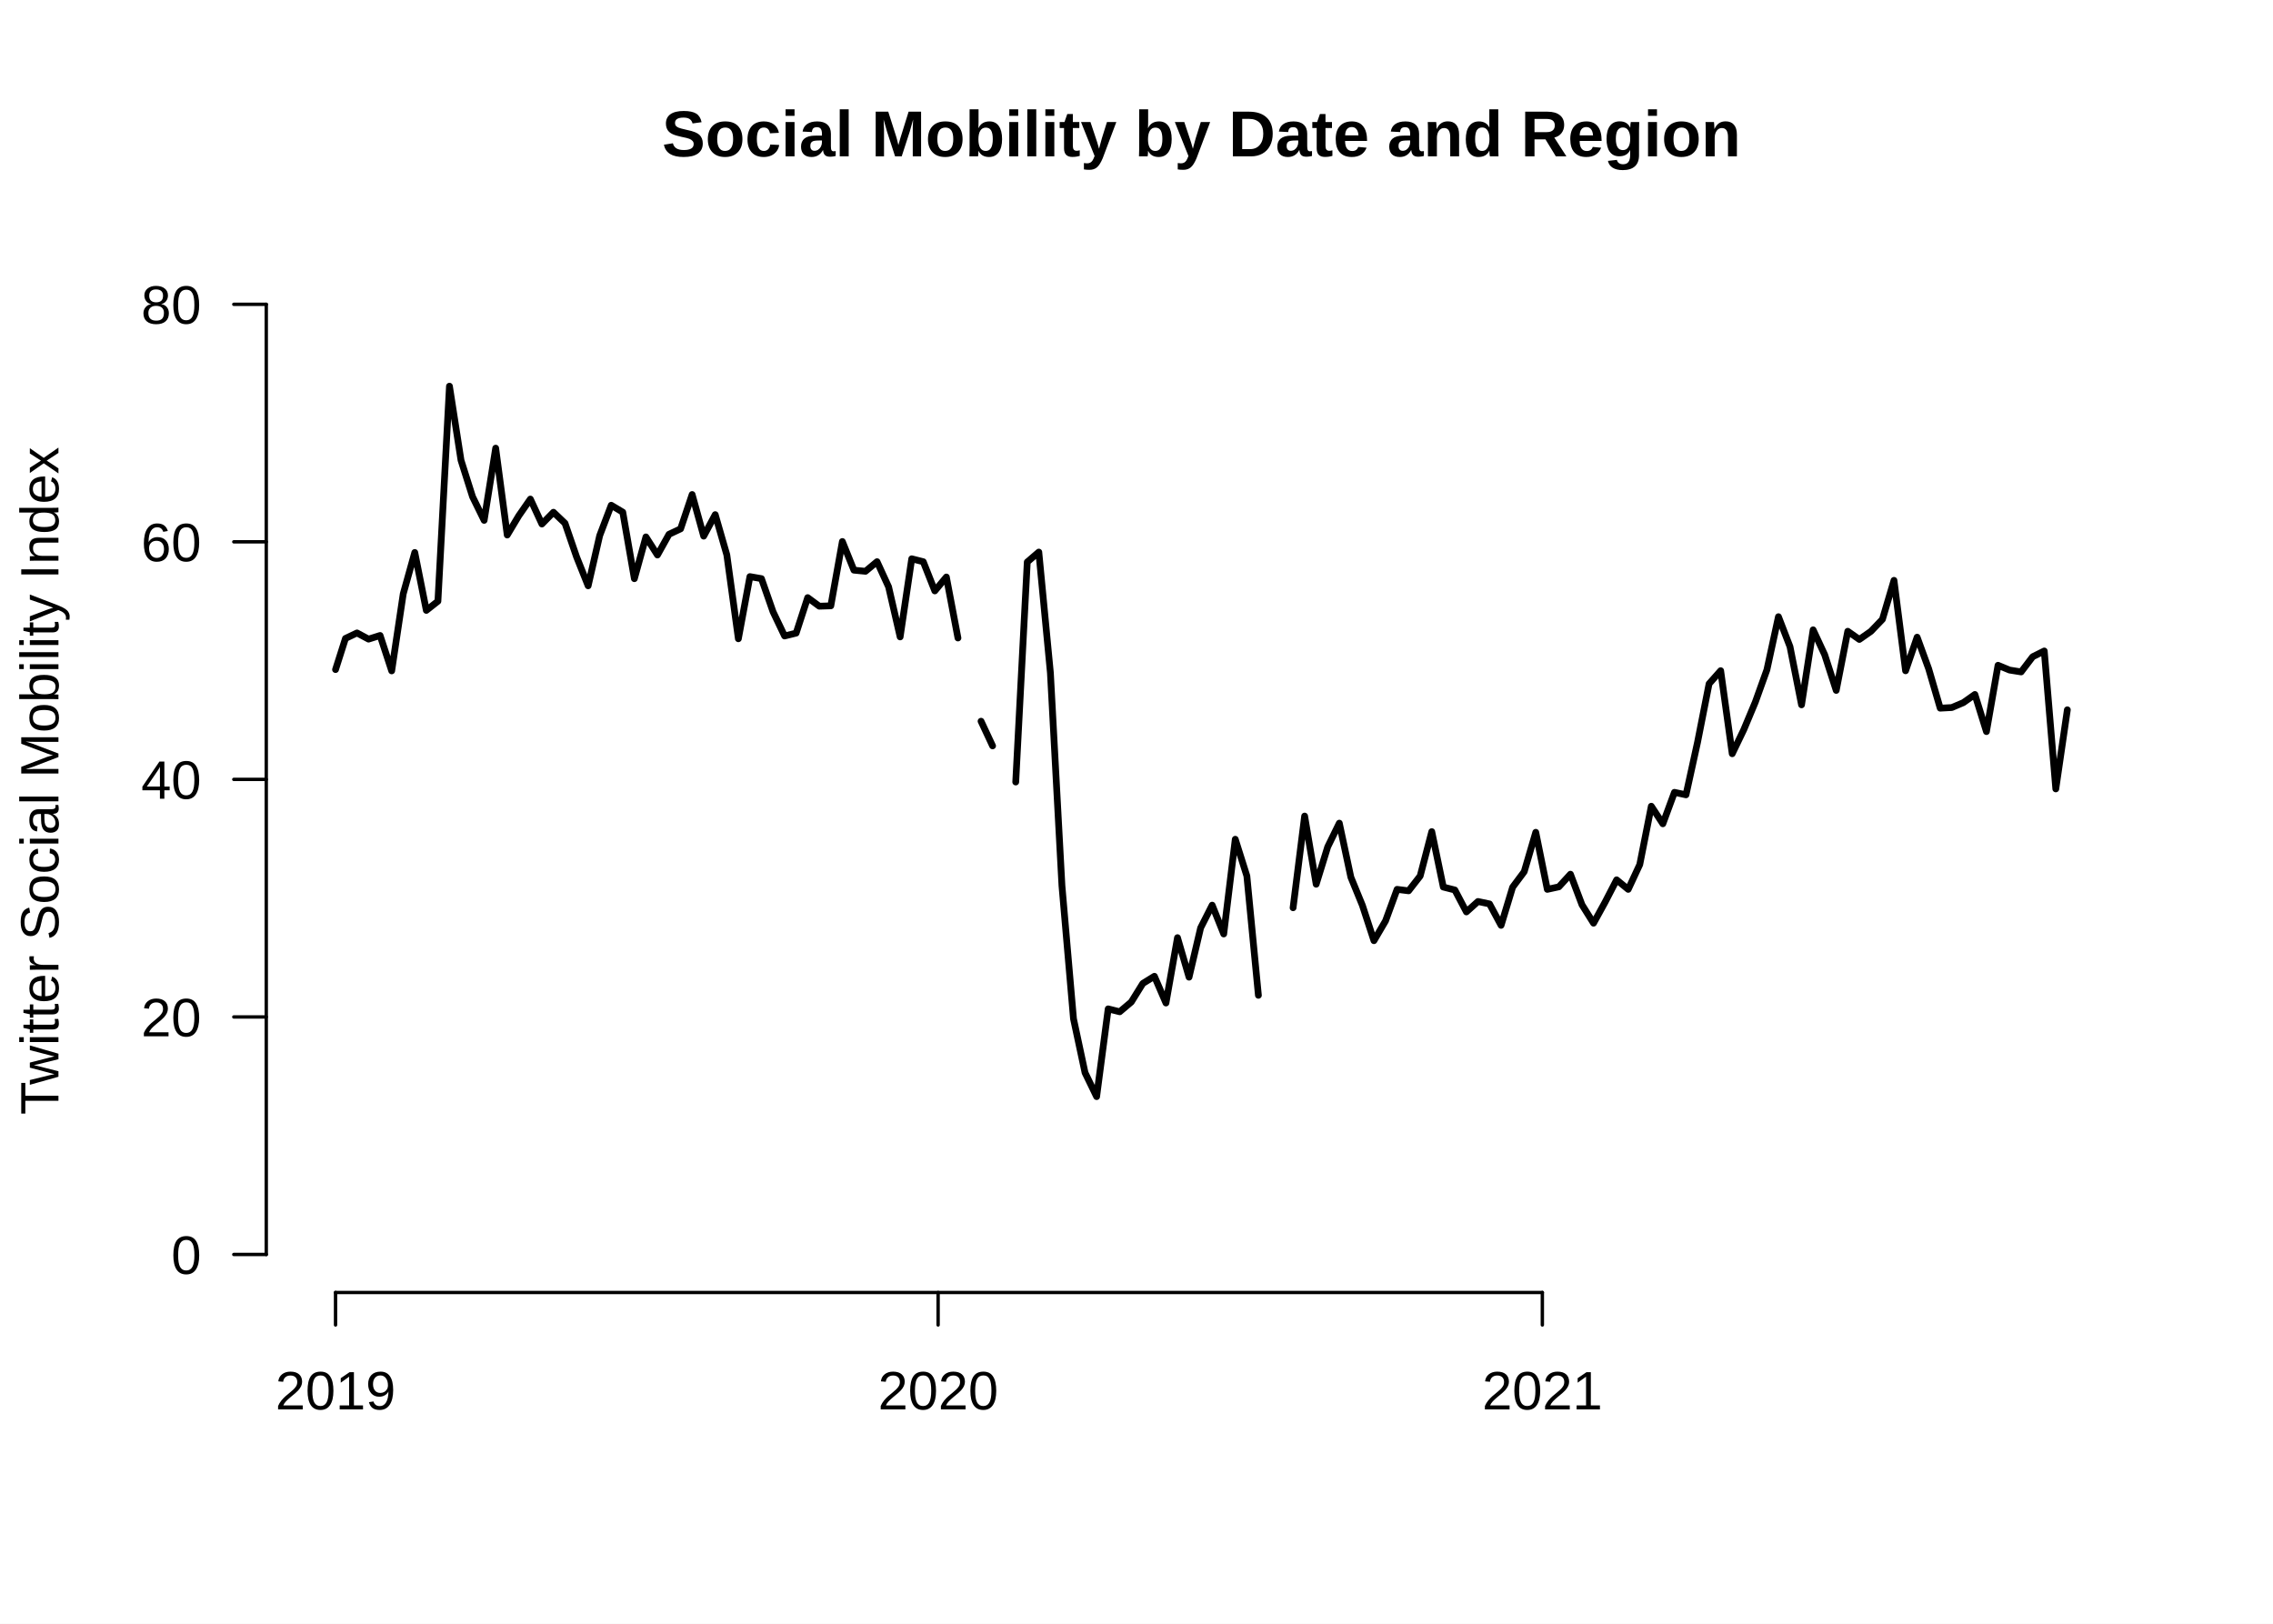
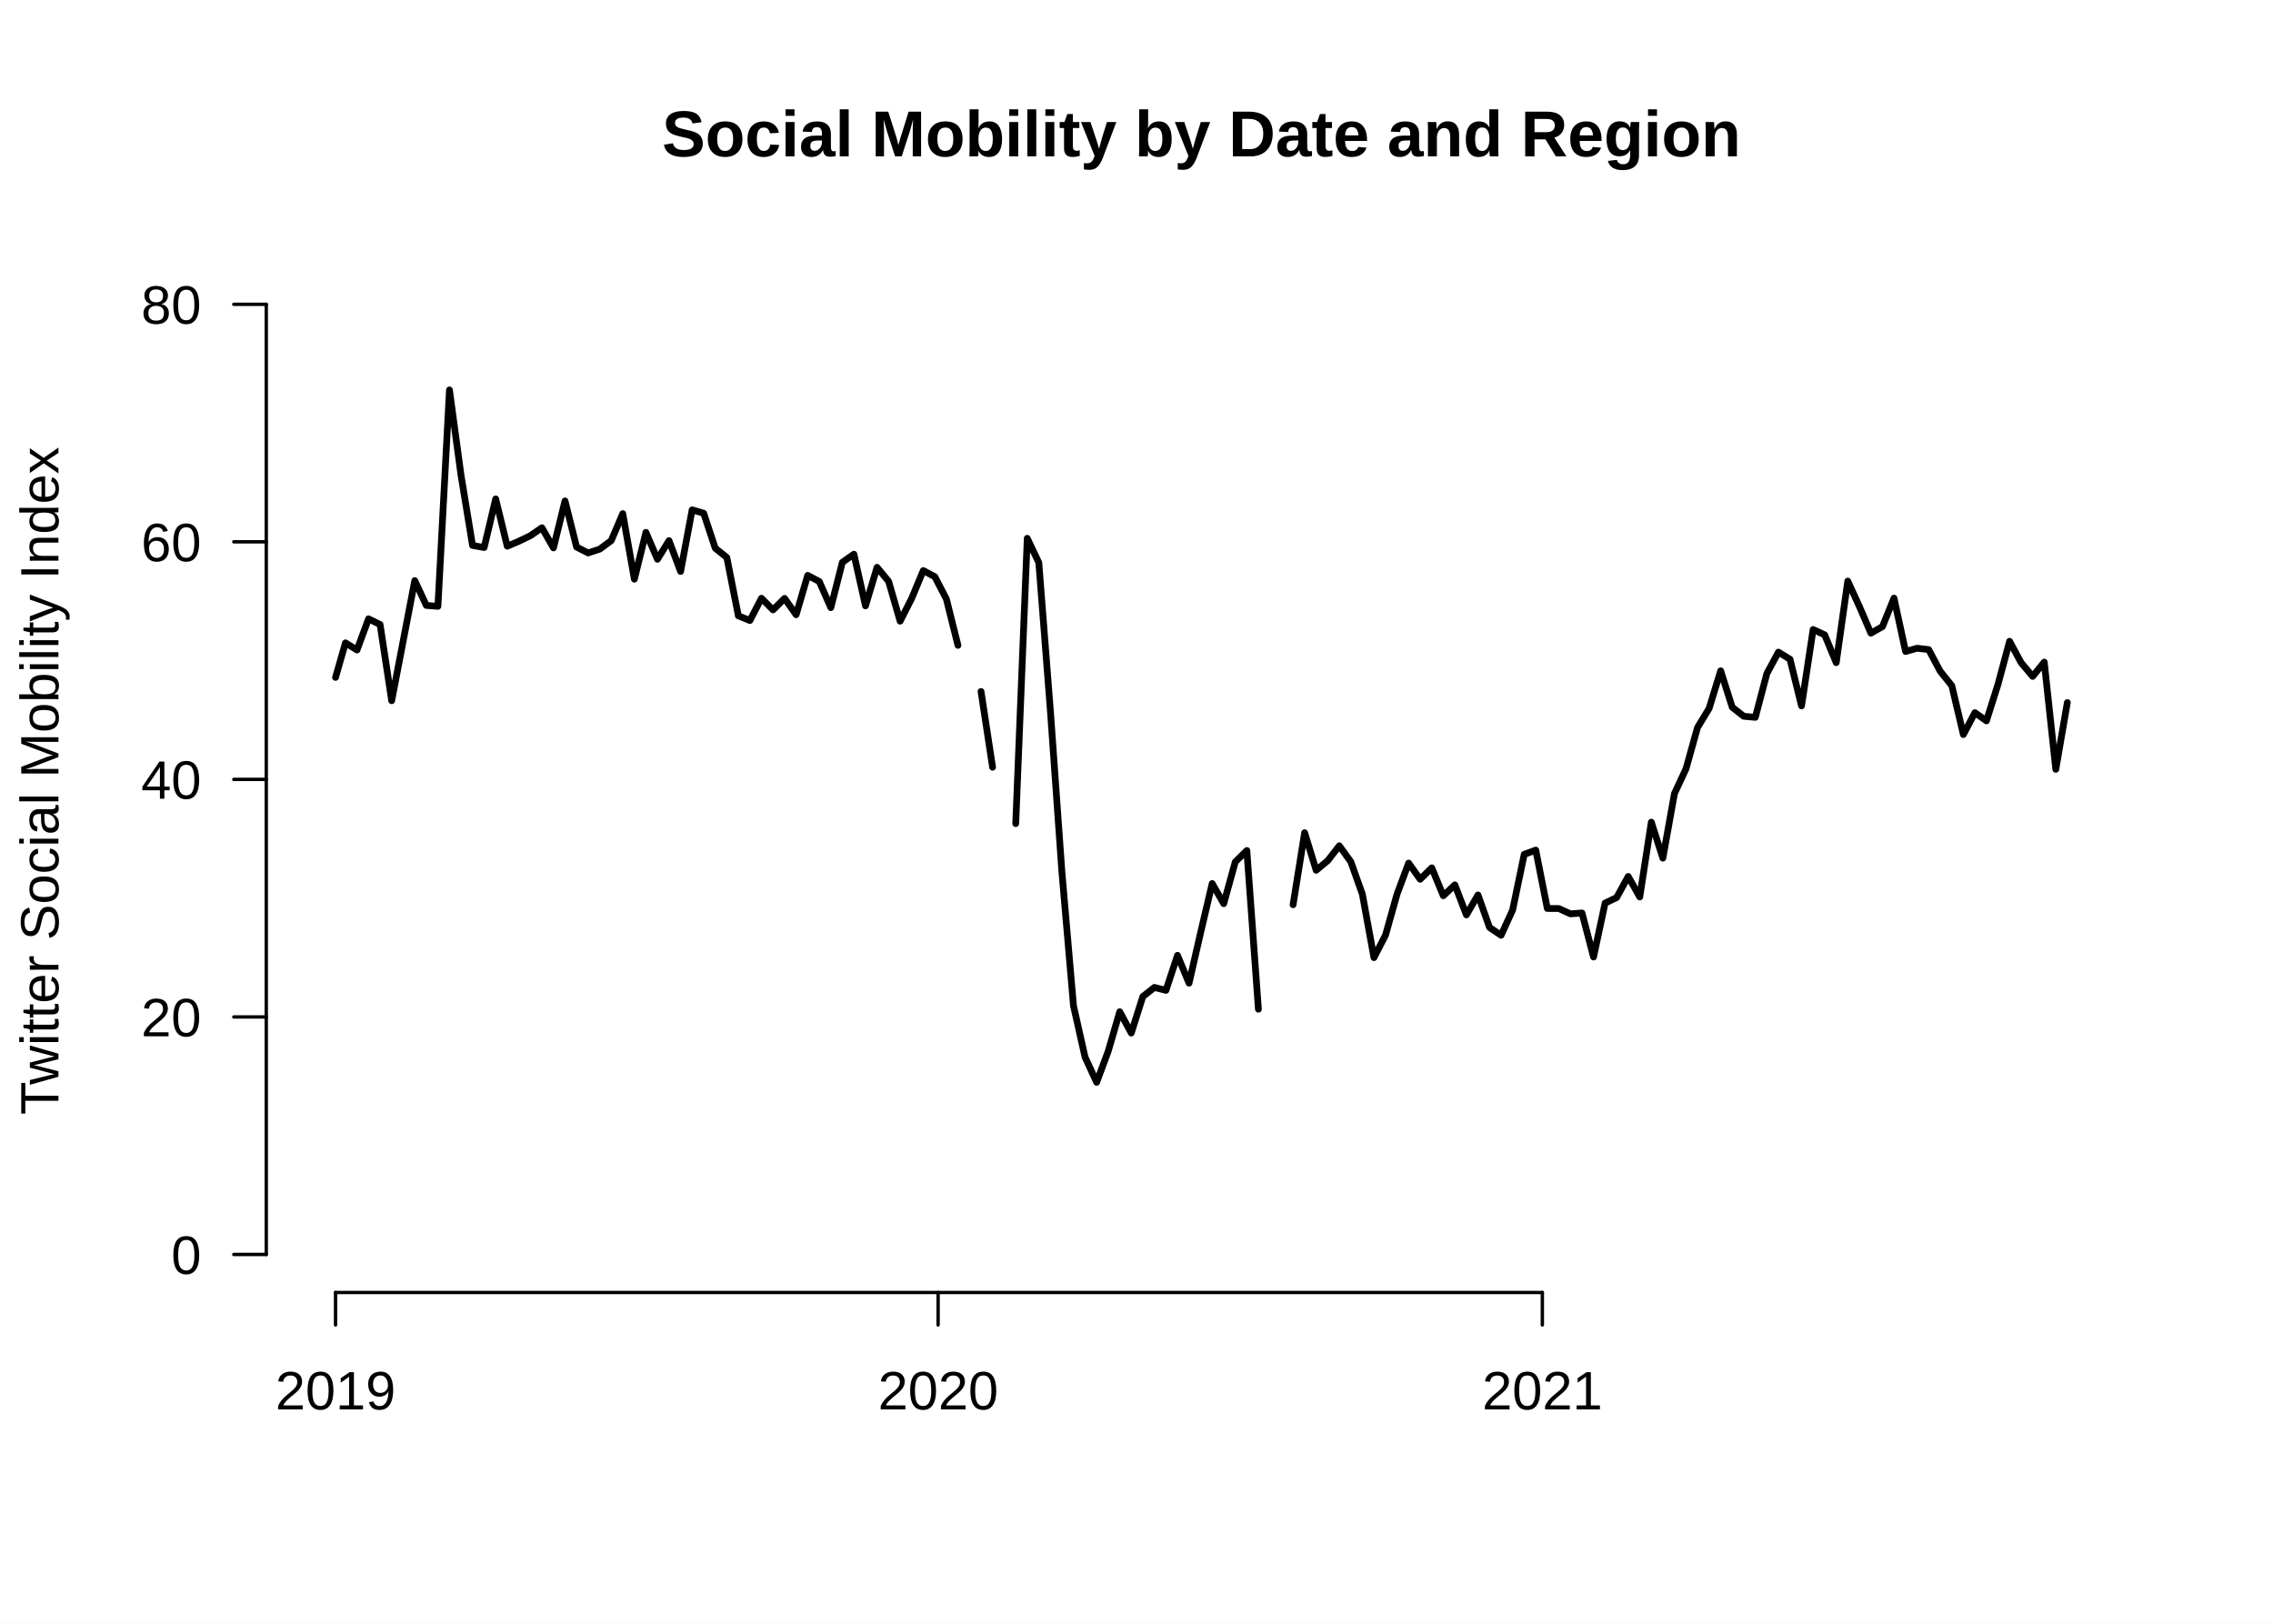
<svg xmlns="http://www.w3.org/2000/svg" viewBox="0 0 504.00 360.00">
  <defs>
    <style type="text/css">
    line, polyline, polygon, path, rect, circle {
      fill: none;
      stroke: #000000;
      stroke-linecap: round;
      stroke-linejoin: round;
      stroke-miterlimit: 10.00;
    }
  </style>
  </defs>
  <rect width="100%" height="100%" style="stroke: none; fill: #FFFFFF;" />
  <defs>
    <clipPath id="cpNTkuMDR8NDczLjc2fDI4Ni41Nnw1OS4wNA==">
      <rect x="59.04" y="59.04" width="414.72" height="227.52" />
    </clipPath>
  </defs>
-   <polyline points="74.40,148.45 76.60,141.55 79.16,140.33 81.72,141.70 84.28,140.89 86.85,148.74 89.41,131.66 91.97,122.49 94.53,135.33 97.10,133.30 99.66,85.62 102.22,102.04 104.78,110.13 107.35,115.37 109.91,99.36 112.47,118.62 115.03,114.35 117.60,110.65 120.16,116.18 122.72,113.57 125.28,116.01 127.85,123.48 130.41,129.88 132.97,118.75 135.53,112.02 138.09,113.55 140.66,128.30 143.22,119.04 145.78,123.05 148.34,118.46 150.91,117.25 153.47,109.64 156.03,118.87 158.59,114.10 161.16,123.02 163.72,141.62 166.28,127.84 168.84,128.29 171.41,135.64 173.97,141.00 176.53,140.37 179.09,132.50 181.66,134.40 184.22,134.32 186.78,120.06 189.34,126.41 191.91,126.66 194.47,124.53 197.03,130.11 199.59,141.21 202.16,123.89 204.72,124.54 207.28,131.01 209.84,127.93 212.41,141.45 " style="stroke-width: 1.50;" clip-path="url(#cpNTkuMDR8NDczLjc2fDI4Ni41Nnw1OS4wNA==)" />
-   <polyline points="217.53,159.90 220.09,165.37 " style="stroke-width: 1.50;" clip-path="url(#cpNTkuMDR8NDczLjc2fDI4Ni41Nnw1OS4wNA==)" />
-   <polyline points="225.22,173.38 227.78,124.60 230.34,122.40 232.91,149.18 235.47,196.39 238.03,225.87 240.59,237.83 243.16,243.13 245.72,223.68 248.28,224.32 250.84,222.16 253.40,218.04 255.97,216.45 258.53,222.38 261.09,207.89 263.65,216.65 266.22,205.72 268.78,200.68 271.34,207.07 273.90,186.07 276.47,194.21 279.03,220.67 " style="stroke-width: 1.50;" clip-path="url(#cpNTkuMDR8NDczLjc2fDI4Ni41Nnw1OS4wNA==)" />
-   <polyline points="286.72,201.26 289.28,180.93 291.84,196.04 294.40,187.75 296.97,182.50 299.53,194.48 302.09,200.73 304.65,208.56 307.22,204.17 309.78,197.18 312.34,197.50 314.90,194.22 317.47,184.38 320.03,196.67 322.59,197.32 325.15,202.18 327.72,199.87 330.28,200.41 332.84,205.16 335.40,196.70 337.97,193.26 340.53,184.53 343.09,197.18 345.65,196.62 348.22,193.82 350.78,200.60 353.34,204.68 355.90,200.02 358.46,195.07 361.03,197.18 363.59,191.68 366.15,178.75 368.71,182.64 371.28,175.67 373.84,176.22 376.40,164.58 378.96,151.60 381.53,148.70 384.09,167.11 386.65,161.79 389.21,155.67 391.78,148.51 394.34,136.73 396.90,143.37 399.46,156.27 402.03,139.64 404.59,145.15 407.15,153.07 409.71,139.96 412.28,141.77 414.84,139.98 417.40,137.31 419.96,128.67 422.53,148.72 425.09,141.27 427.65,148.28 430.21,157.01 432.78,156.87 435.34,155.78 437.90,153.97 440.46,162.20 443.03,147.50 445.59,148.56 448.15,148.97 450.71,145.61 453.28,144.33 455.84,174.91 458.40,157.37 " style="stroke-width: 1.50;" clip-path="url(#cpNTkuMDR8NDczLjc2fDI4Ni41Nnw1OS4wNA==)" />
+   <polyline points="74.40,150.19 76.60,142.53 79.16,144.11 81.72,137.20 84.28,138.47 86.85,155.36 89.41,142.05 91.97,128.73 94.53,134.23 97.10,134.43 99.66,86.45 102.22,105.33 104.78,120.93 107.35,121.39 109.91,110.62 112.47,121.10 115.03,120.01 117.60,118.77 120.16,117.01 122.72,121.47 125.28,111.06 127.85,121.29 130.41,122.59 132.97,121.75 135.53,119.86 138.09,113.88 140.66,128.41 143.22,118.03 145.78,124.00 148.34,119.86 150.91,126.70 153.47,113.04 156.03,113.79 158.59,121.53 161.16,123.60 163.72,136.53 166.28,137.58 168.84,132.64 171.41,135.22 173.97,132.67 176.53,136.29 179.09,127.57 181.66,128.92 184.22,134.72 186.78,124.67 189.34,122.87 191.91,134.33 194.47,125.78 197.03,128.88 199.59,137.72 202.16,132.65 204.72,126.50 207.28,127.86 209.84,132.79 212.41,143.08 " style="stroke-width: 1.50;" clip-path="url(#cpNTkuMDR8NDczLjc2fDI4Ni41Nnw1OS4wNA==)" />
+   <polyline points="217.53,153.31 220.09,170.10 " style="stroke-width: 1.50;" clip-path="url(#cpNTkuMDR8NDczLjc2fDI4Ni41Nnw1OS4wNA==)" />
+   <polyline points="225.22,182.60 227.78,119.35 230.34,124.75 232.91,157.63 235.47,193.44 238.03,222.99 240.59,234.37 243.16,239.96 245.72,233.09 248.28,224.32 250.84,229.04 253.40,220.95 255.97,218.92 258.53,219.57 261.09,211.81 263.65,217.98 266.22,206.76 268.78,195.89 271.34,200.35 273.90,191.09 276.47,188.57 279.03,223.75 " style="stroke-width: 1.50;" clip-path="url(#cpNTkuMDR8NDczLjc2fDI4Ni41Nnw1OS4wNA==)" />
+   <polyline points="286.72,200.59 289.28,184.62 291.84,192.95 294.40,190.82 296.97,187.52 299.53,191.07 302.09,198.28 304.65,212.32 307.22,207.31 309.78,198.21 312.34,191.36 314.90,194.94 317.47,192.41 320.03,198.60 322.59,196.18 325.15,202.84 327.72,198.42 330.28,205.63 332.84,207.36 335.40,201.76 337.97,189.42 340.53,188.48 343.09,201.42 345.65,201.43 348.22,202.61 350.78,202.42 353.34,212.18 355.90,200.23 358.46,199.00 361.03,194.32 363.59,198.87 366.15,182.28 368.71,190.26 371.28,175.95 373.84,170.46 376.40,161.29 378.96,157.08 381.53,148.73 384.09,156.80 386.65,158.81 389.21,159.04 391.78,149.31 394.34,144.58 396.90,146.16 399.46,156.51 402.03,139.57 404.59,140.75 407.15,146.92 409.71,128.84 412.28,134.44 414.84,140.38 417.40,138.93 419.96,132.61 422.53,144.44 425.09,143.72 427.65,144.02 430.21,148.82 432.78,152.02 435.34,162.85 437.90,158.01 440.46,159.82 443.03,151.70 445.59,142.18 448.15,146.93 450.71,149.97 453.28,146.80 455.84,170.57 458.40,155.76 " style="stroke-width: 1.50;" clip-path="url(#cpNTkuMDR8NDczLjc2fDI4Ni41Nnw1OS4wNA==)" />
  <defs>
    <clipPath id="cpMC4wMHw1MDQuMDB8MzYwLjAwfDAuMDA=">
      <rect x="0.00" y="0.00" width="504.00" height="360.00" />
    </clipPath>
  </defs>
  <line x1="74.40" y1="286.56" x2="341.99" y2="286.56" style="stroke-width: 0.75;" clip-path="url(#cpMC4wMHw1MDQuMDB8MzYwLjAwfDAuMDA=)" />
  <line x1="74.40" y1="286.56" x2="74.40" y2="293.76" style="stroke-width: 0.75;" clip-path="url(#cpMC4wMHw1MDQuMDB8MzYwLjAwfDAuMDA=)" />
  <line x1="208.01" y1="286.56" x2="208.01" y2="293.76" style="stroke-width: 0.75;" clip-path="url(#cpMC4wMHw1MDQuMDB8MzYwLjAwfDAuMDA=)" />
  <line x1="341.99" y1="286.56" x2="341.99" y2="293.76" style="stroke-width: 0.75;" clip-path="url(#cpMC4wMHw1MDQuMDB8MzYwLjAwfDAuMDA=)" />
  <g clip-path="url(#cpMC4wMHw1MDQuMDB8MzYwLjAwfDAuMDA=)">
    <text x="61.05" y="312.48" style="font-size: 12.00px; font-family: Arial;" textLength="26.70px" lengthAdjust="spacingAndGlyphs">2019</text>
  </g>
  <g clip-path="url(#cpMC4wMHw1MDQuMDB8MzYwLjAwfDAuMDA=)">
    <text x="194.67" y="312.48" style="font-size: 12.00px; font-family: Arial;" textLength="26.70px" lengthAdjust="spacingAndGlyphs">2020</text>
  </g>
  <g clip-path="url(#cpMC4wMHw1MDQuMDB8MzYwLjAwfDAuMDA=)">
    <text x="328.64" y="312.48" style="font-size: 12.00px; font-family: Arial;" textLength="26.70px" lengthAdjust="spacingAndGlyphs">2021</text>
  </g>
  <line x1="59.04" y1="278.13" x2="59.04" y2="67.47" style="stroke-width: 0.75;" clip-path="url(#cpMC4wMHw1MDQuMDB8MzYwLjAwfDAuMDA=)" />
  <line x1="59.04" y1="278.13" x2="51.84" y2="278.13" style="stroke-width: 0.75;" clip-path="url(#cpMC4wMHw1MDQuMDB8MzYwLjAwfDAuMDA=)" />
  <line x1="59.04" y1="225.47" x2="51.84" y2="225.47" style="stroke-width: 0.75;" clip-path="url(#cpMC4wMHw1MDQuMDB8MzYwLjAwfDAuMDA=)" />
  <line x1="59.04" y1="172.80" x2="51.84" y2="172.80" style="stroke-width: 0.75;" clip-path="url(#cpMC4wMHw1MDQuMDB8MzYwLjAwfDAuMDA=)" />
  <line x1="59.04" y1="120.13" x2="51.84" y2="120.13" style="stroke-width: 0.75;" clip-path="url(#cpMC4wMHw1MDQuMDB8MzYwLjAwfDAuMDA=)" />
  <line x1="59.04" y1="67.47" x2="51.84" y2="67.47" style="stroke-width: 0.75;" clip-path="url(#cpMC4wMHw1MDQuMDB8MzYwLjAwfDAuMDA=)" />
  <g clip-path="url(#cpMC4wMHw1MDQuMDB8MzYwLjAwfDAuMDA=)">
    <text x="37.97" y="282.43" style="font-size: 12.00px; font-family: Arial;" textLength="6.67px" lengthAdjust="spacingAndGlyphs">0</text>
  </g>
  <g clip-path="url(#cpMC4wMHw1MDQuMDB8MzYwLjAwfDAuMDA=)">
    <text x="31.29" y="229.76" style="font-size: 12.00px; font-family: Arial;" textLength="13.35px" lengthAdjust="spacingAndGlyphs">20</text>
  </g>
  <g clip-path="url(#cpMC4wMHw1MDQuMDB8MzYwLjAwfDAuMDA=)">
    <text x="31.29" y="177.09" style="font-size: 12.00px; font-family: Arial;" textLength="13.35px" lengthAdjust="spacingAndGlyphs">40</text>
  </g>
  <g clip-path="url(#cpMC4wMHw1MDQuMDB8MzYwLjAwfDAuMDA=)">
    <text x="31.29" y="124.43" style="font-size: 12.00px; font-family: Arial;" textLength="13.35px" lengthAdjust="spacingAndGlyphs">60</text>
  </g>
  <g clip-path="url(#cpMC4wMHw1MDQuMDB8MzYwLjAwfDAuMDA=)">
    <text x="31.29" y="71.76" style="font-size: 12.00px; font-family: Arial;" textLength="13.35px" lengthAdjust="spacingAndGlyphs">80</text>
  </g>
  <g clip-path="url(#cpMC4wMHw1MDQuMDB8MzYwLjAwfDAuMDA=)">
    <text x="146.78" y="34.67" style="font-size: 14.40px; font-weight: bold; font-family: Arial;" textLength="239.23px" lengthAdjust="spacingAndGlyphs">Social Mobility by Date and Region</text>
  </g>
  <g clip-path="url(#cpMC4wMHw1MDQuMDB8MzYwLjAwfDAuMDA=)">
    <text transform="translate(12.96,247.16) rotate(-90)" style="font-size: 12.00px; font-family: Arial;" textLength="148.72px" lengthAdjust="spacingAndGlyphs">Twitter Social Mobility Index</text>
  </g>
</svg>
